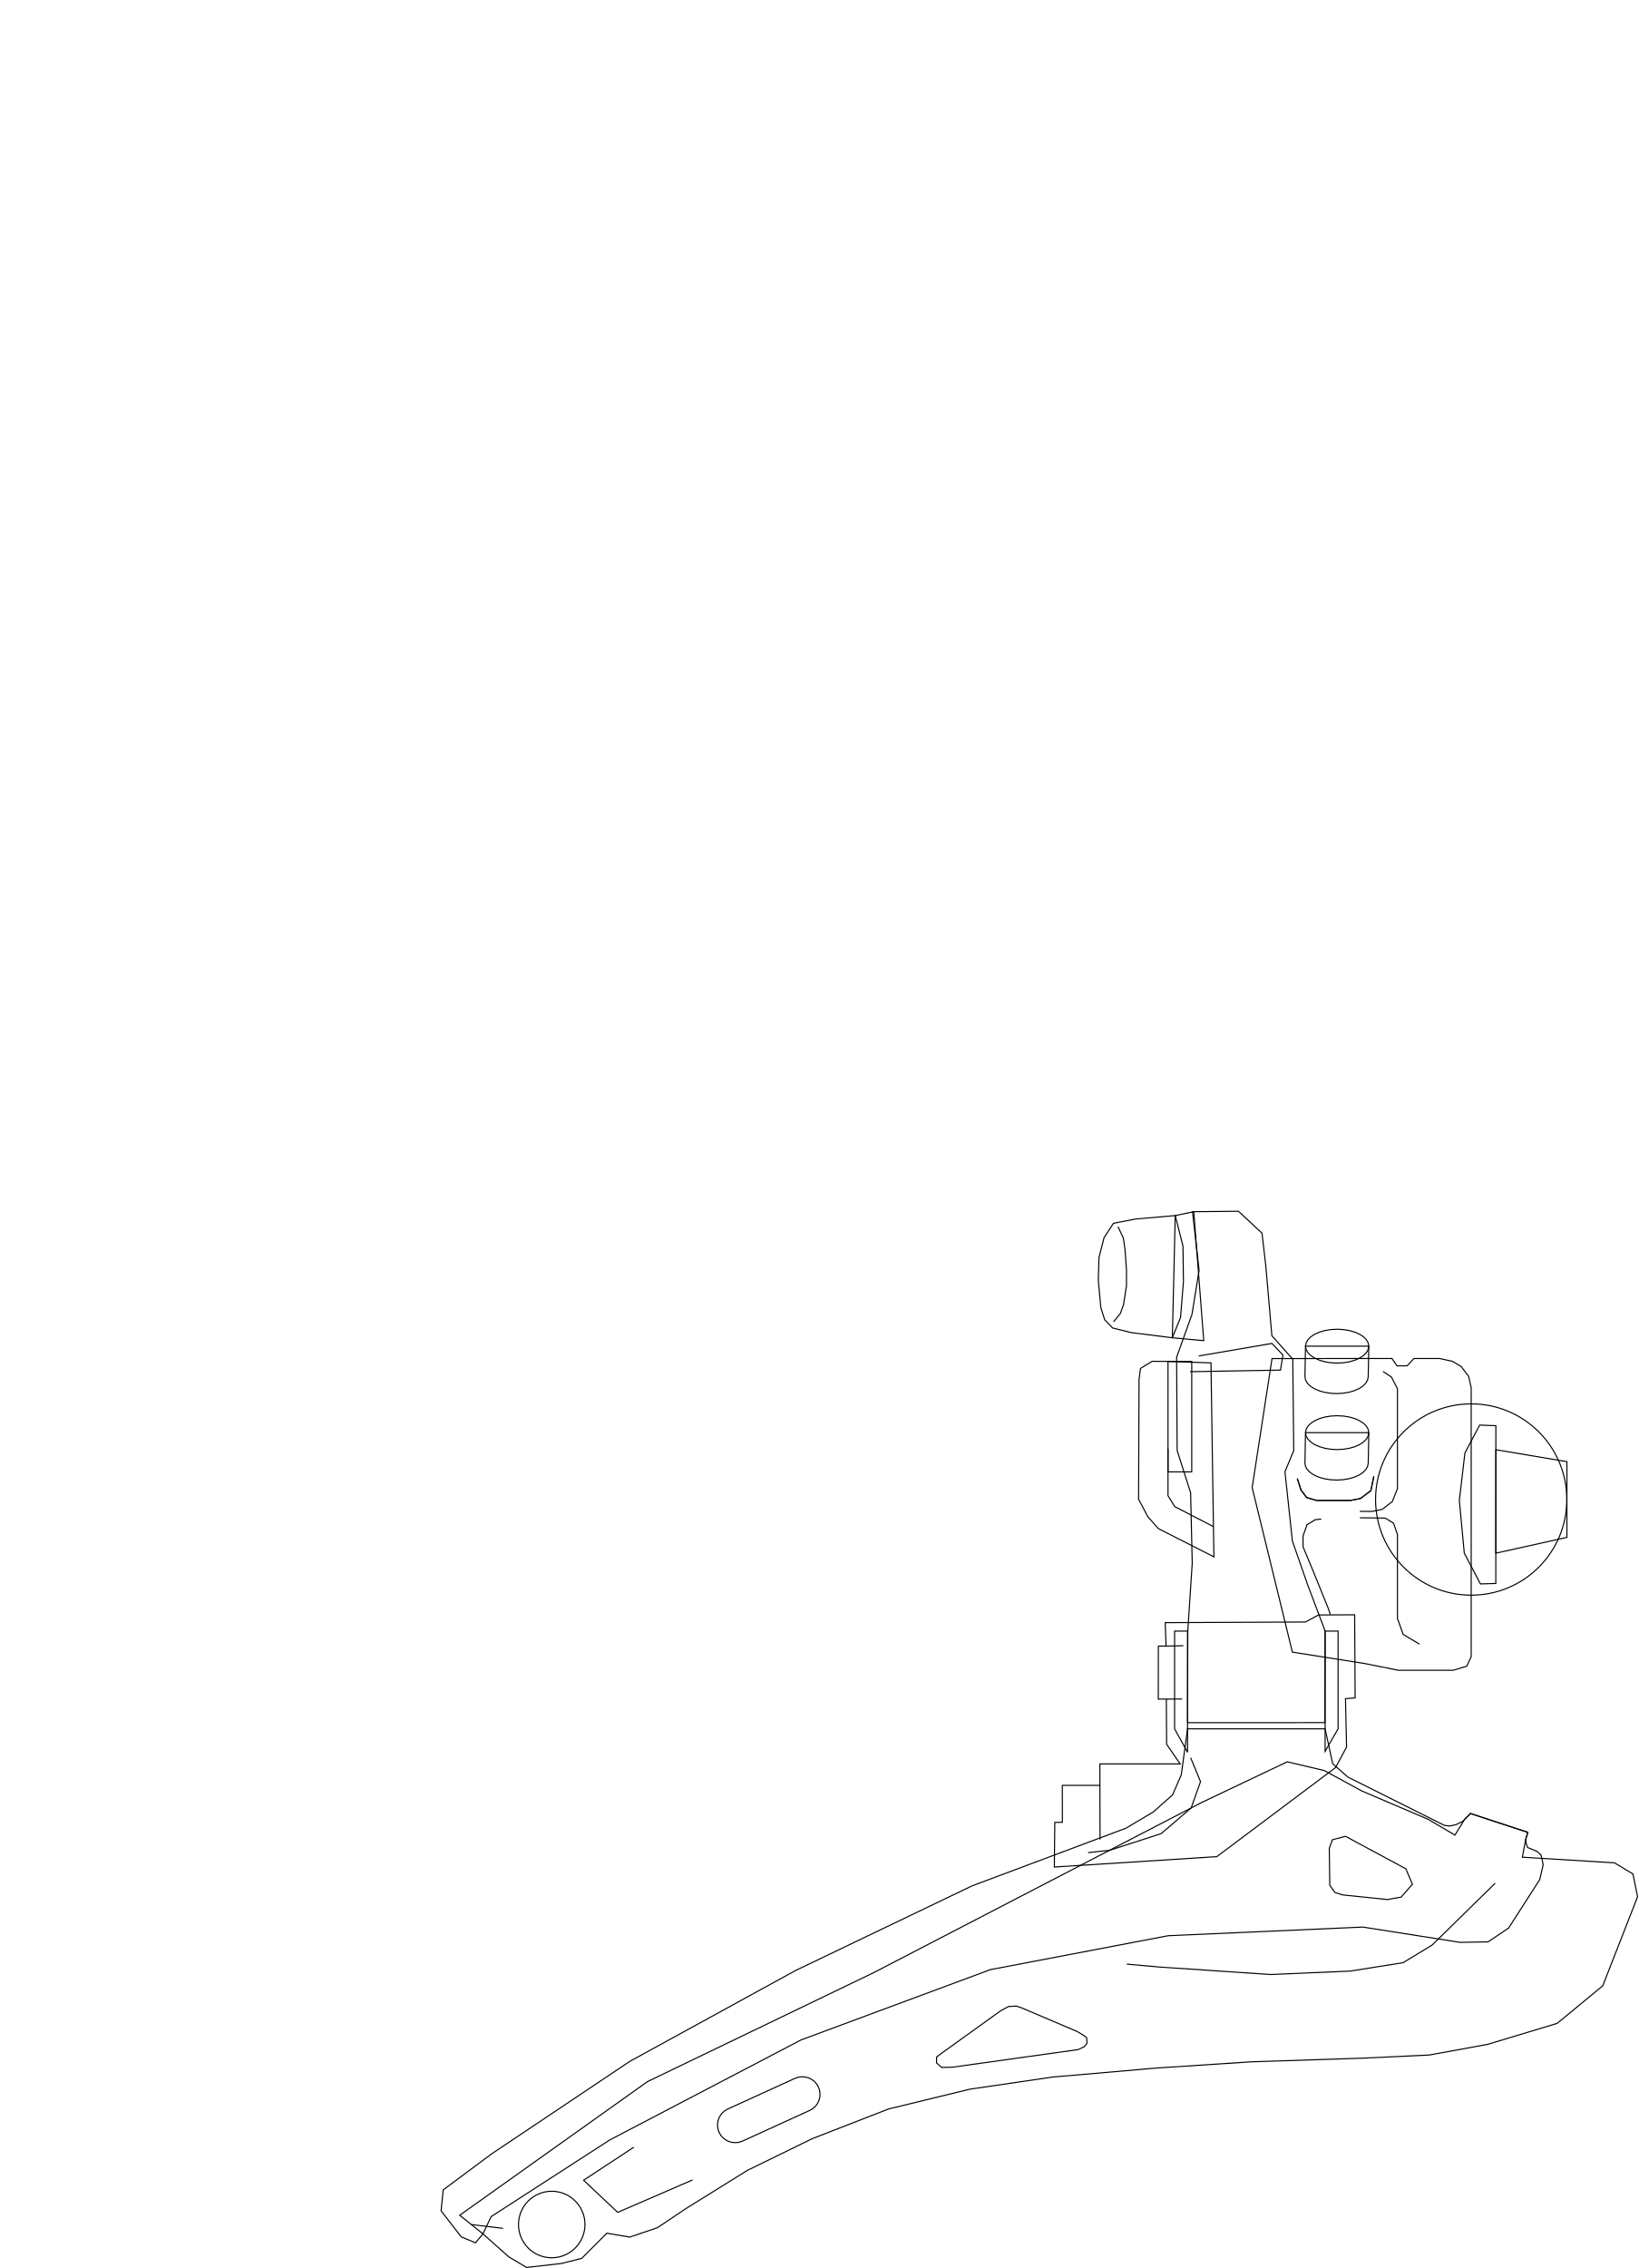
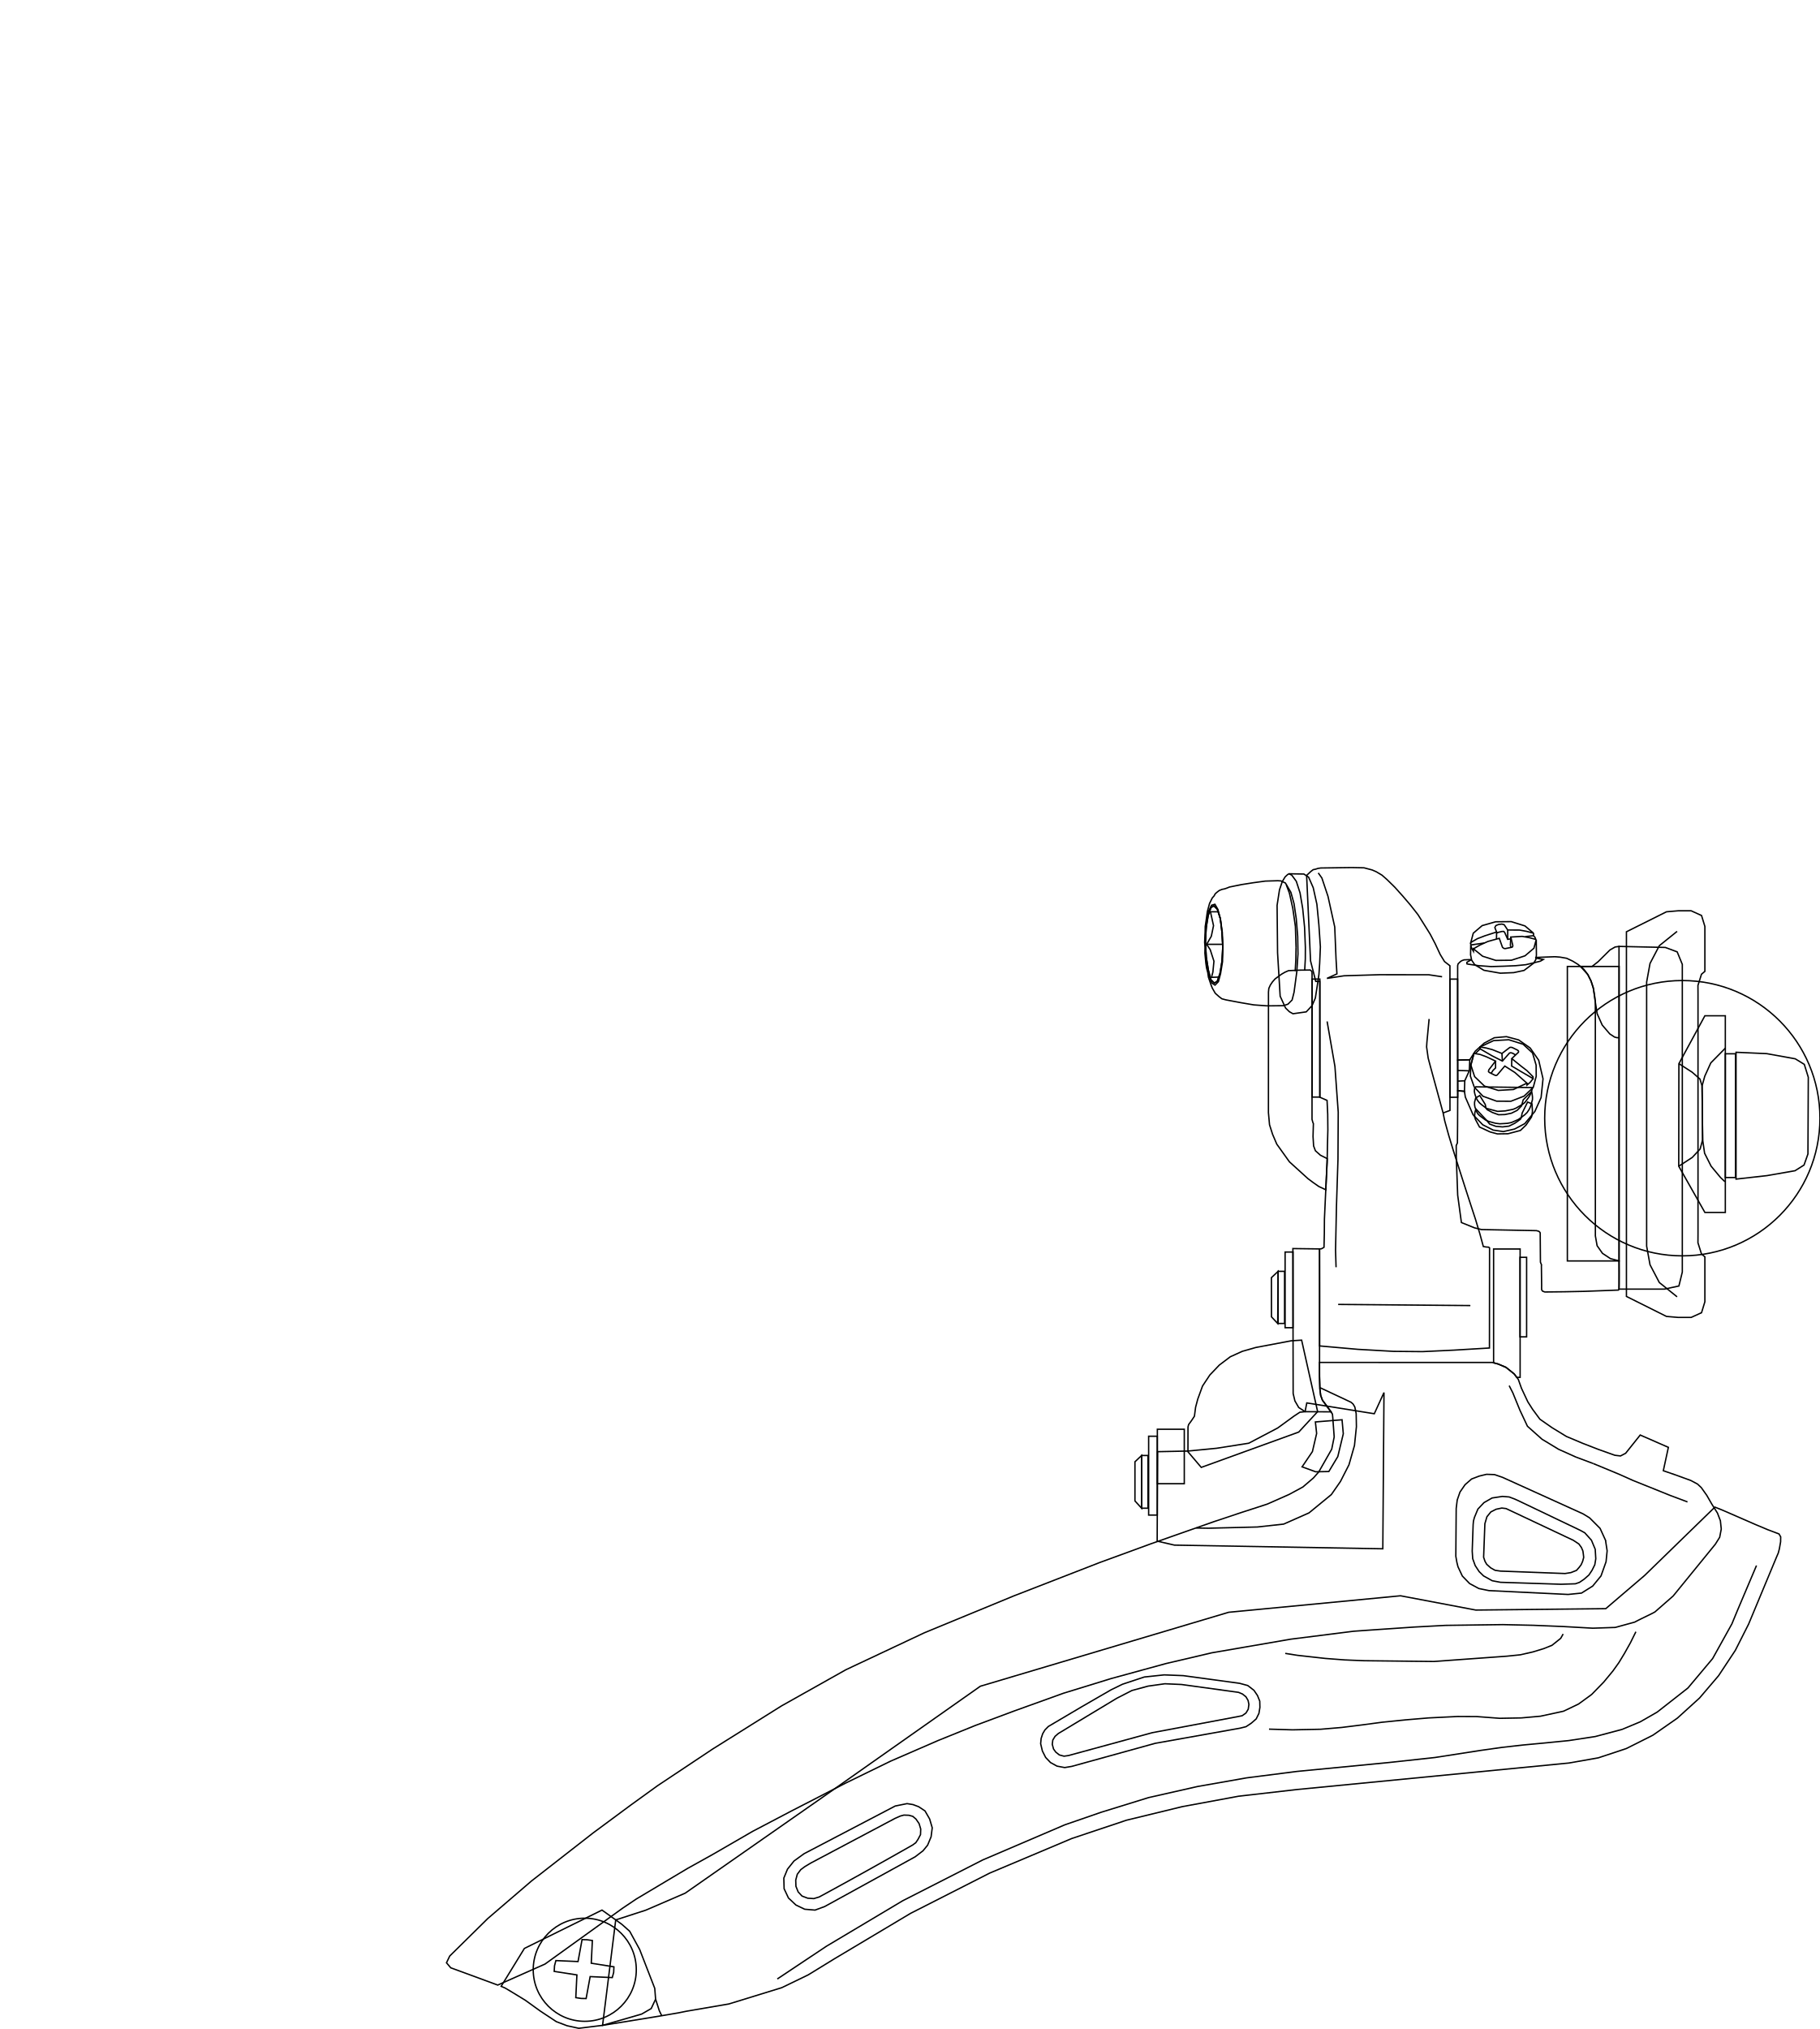
<svg xmlns="http://www.w3.org/2000/svg" version="1.0">
-   <polygon points="120.491,124.221 126.331,124.221 126.28,127.035 126.219,127.349 126.05,127.642 125.781,127.908 125.425,128.139 124.991,128.33 124.496,128.475 123.947,128.565 123.36,128.597 123.36,128.597 122.771,128.565 122.222,128.475 121.727,128.33 121.295,128.139 120.938,127.908 120.668,127.642 120.499,127.349 120.44,127.035" fill="none" stroke="black" stroke-width="0.1" />
-   <polygon points="123.412,122.659 124,122.691 124.549,122.781 125.044,122.926 125.476,123.117 125.834,123.348 126.103,123.612 126.272,123.907 126.333,124.221 126.333,124.221 126.272,124.535 126.103,124.828 125.834,125.094 125.476,125.325 125.044,125.516 124.549,125.661 124,125.751 123.412,125.783 123.412,125.783 122.823,125.751 122.275,125.661 121.78,125.516 121.348,125.325 120.991,125.094 120.722,124.828 120.552,124.535 120.493,124.221 120.493,124.221 120.552,123.907 120.722,123.612 120.991,123.348 121.348,123.117 121.78,122.926 122.275,122.781 122.823,122.691" fill="none" stroke="black" stroke-width="0.1" />
-   <polygon points="101.514,164.751 101.529,169.746 101.514,164.751 98.047,164.751 98.053,168.157 97.352,168.165 97.312,172.284 112.307,171.325 123.265,163.106 124.281,161.216 124.181,156.749 125.073,156.677 125.027,149.009 121.695,149.024 120.481,149.675 107.544,149.733 107.612,151.588 107.614,151.9 109.221,151.861 107.614,151.9 106.911,151.894 106.905,156.789 107.647,156.787 109.102,156.78 107.647,156.787 107.673,160.956 108.92,162.766 101.514,162.767" fill="none" stroke="black" stroke-width="0.1" />
-   <polygon points="122.227,163.384 118.805,162.576 110.91,166.328 80.649,182.024 59.758,192.086 42.428,204.42 44.573,206.136 46.957,208.255 48.597,209.234 51.792,208.871 53.693,208.397 56.01,206.074 58.122,206.433 60.678,205.566 63.292,203.812 68.977,200.278 74.96,197.353 82.008,194.612 89.516,192.784 97.167,191.664 106.759,190.831 115.476,190.26 125.737,189.923 131.916,189.631 137.308,188.645 143.721,186.71 147.927,183.243 151.14,175.027 150.711,172.923 149.006,171.897 140.507,171.378 140.808,169.752 141.012,169.082 135.712,167.346 135.172,167.893 134.284,169.337 131.819,167.885 125.703,165.273" fill="none" stroke="black" stroke-width="0.1" />
-   <polygon points="67.165,194.618 73.371,191.787 73.683,191.681 74.001,191.639 74.315,191.66 74.617,191.738 74.899,191.873 75.152,192.059 75.366,192.296 75.534,192.578 75.534,192.578 75.643,192.889 75.685,193.207 75.664,193.522 75.585,193.825 75.451,194.107 75.263,194.361 75.026,194.575 74.742,194.741 68.537,197.572 68.226,197.678 67.909,197.719 67.594,197.699 67.291,197.62 67.01,197.486 66.756,197.299 66.541,197.063 66.374,196.781 66.374,196.781 66.267,196.47 66.224,196.152 66.244,195.837 66.322,195.533 66.458,195.25 66.646,194.998 66.883,194.784" fill="none" stroke="black" stroke-width="0.1" />
-   <polygon points="117.402,125.363 128.473,125.36 128.932,126.034 129.882,126.031 130.496,125.358 132.867,125.358 134.051,125.62 134.864,126.099 135.554,127.022 135.784,128.067 135.784,152.866 135.378,153.749 134.112,154.131 129.068,154.131 125.987,153.511 119.28,152.455 116.21,139.898 115.568,137.275" fill="none" stroke="black" stroke-width="0.1" />
-   <polyline points="103.997,181.245 107.094,181.52 117.288,182.204 124.615,181.887 129.492,181.114 132.175,179.488 137.998,173.778" fill="none" stroke="black" stroke-width="0.1" />
-   <polygon points="103.997,181.245" fill="none" stroke="black" stroke-width="0.1" />
-   <polyline points="58.498,198.139 53.862,201.187 57.011,204.151 63.916,201.16" fill="none" stroke="black" stroke-width="0.1" />
-   <polygon points="58.498,198.139" fill="none" stroke="black" stroke-width="0.1" />
-   <polygon points="107.801,125.629 106.346,125.617 105.26,126.275 105.127,127.313 105.086,138.342 105.932,139.946 106.913,141.059 112.038,143.66 111.994,140.872 108.428,139.029 107.801,138.018 107.801,133.677 107.801,138.018 108.428,139.029 111.994,140.872 111.766,125.762" fill="none" stroke="black" stroke-width="0.1" />
-   <polygon points="110.179,111.812 108.469,112.171 108.201,123.446 111.099,123.712" fill="none" stroke="black" stroke-width="0.1" />
-   <polygon points="138.057,143.323 144.618,141.864 144.618,134.878 138.06,133.777" fill="none" stroke="black" stroke-width="0.1" />
-   <polygon points="138.06,131.559 138.056,146.118 136.636,146.159 135.147,143.322 134.69,138.471 135.204,134.079 136.566,131.502" fill="none" stroke="black" stroke-width="0.1" />
-   <line x1="46.433" y1="205.628" x2="43.501" y2="205.276" fill="none" stroke="black" stroke-width="0.1" />
-   <polygon points="108.201,123.446 104.414,122.969 102.695,122.547 101.957,121.784 101.6,120.658 101.37,118.149 101.428,116.049 101.899,114.209 102.765,112.884 104.789,112.49 108.469,112.171 109.182,114.979 109.225,118.277 108.958,121.574" fill="none" stroke="black" stroke-width="0.1" />
-   <polyline points="103.185,113.197 103.685,114.259 103.835,115.336 103.969,117.208 103.969,118.634 103.702,120.371 103.406,121.2 102.779,121.969" fill="none" stroke="black" stroke-width="0.1" />
-   <polygon points="103.185,113.197" fill="none" stroke="black" stroke-width="0.1" />
-   <circle cx="50.922" cy="205.272" r="3.068" fill="none" stroke="black" stroke-width="0.1" />
-   <polygon points="120.491,132.201 126.331,132.201 126.28,135.014 126.219,135.33 126.05,135.623 125.781,135.888 125.425,136.12 124.991,136.31 124.496,136.453 123.947,136.544 123.36,136.576 123.36,136.576 122.771,136.544 122.222,136.453 121.727,136.31 121.295,136.12 120.938,135.888 120.668,135.623 120.499,135.33 120.44,135.014" fill="none" stroke="black" stroke-width="0.1" />
-   <polygon points="123.412,130.639 124,130.671 124.549,130.762 125.044,130.905 125.476,131.097 125.834,131.328 126.103,131.592 126.272,131.886 126.333,132.201 126.333,132.201 126.272,132.515 126.103,132.808 125.834,133.074 125.476,133.305 125.044,133.496 124.549,133.639 124,133.731 123.412,133.763 123.412,133.763 122.823,133.731 122.275,133.639 121.78,133.496 121.348,133.305 120.991,133.074 120.722,132.808 120.552,132.515 120.493,132.201 120.493,132.201 120.552,131.886 120.722,131.592 120.991,131.328 121.348,131.097 121.78,130.905 122.275,130.762 122.823,130.671" fill="none" stroke="black" stroke-width="0.1" />
-   <polyline points="131.005,151.713 129.505,150.819 128.976,149.337 128.976,141.592 128.611,140.55 127.845,140.085 125.513,140.056" fill="none" stroke="black" stroke-width="0.1" />
-   <polygon points="131.005,151.713" fill="none" stroke="black" stroke-width="0.1" />
-   <polyline points="125.509,139.467 126.648,139.467 127.554,139.286 128.504,138.561 128.976,137.37 128.976,128.145 128.43,127.08 127.642,126.552" fill="none" stroke="black" stroke-width="0.1" />
-   <polygon points="125.509,139.467" fill="none" stroke="black" stroke-width="0.1" />
-   <polyline points="119.733,136.437 120.077,137.497 120.599,138.189 121.512,138.455 124.668,138.455 125.573,138.274 126.524,137.55 126.796,136.238" fill="none" stroke="black" stroke-width="0.1" />
-   <polygon points="119.733,136.437" fill="none" stroke="black" stroke-width="0.1" />
-   <rect x="107.801" y="125.629" width="2.19" height="10.193" fill="none" stroke="black" stroke-width="0.1" />
-   <polygon points="108.645,133.845 108.596,125.244 110.014,121.287 110.671,117.23 110.062,111.813 114.311,111.774 116.478,113.798 116.827,116.825 117.387,123.254 119.317,125.426 119.405,133.858 118.595,135.811 119.28,142.194 120.682,146.221 122.302,150.509 122.28,158.958 109.605,158.964 109.627,150.511 110.037,144.24 109.888,137.75" fill="none" stroke="black" stroke-width="0.1" />
-   <polyline points="109.845,126.577 118.185,126.429 118.407,125.035 117.387,123.968 110.639,125.124" fill="none" stroke="black" stroke-width="0.1" />
-   <polygon points="109.845,126.577" fill="none" stroke="black" stroke-width="0.1" />
-   <polygon points="108.408,150.511 109.605,150.511 109.605,161.698 108.408,159.53" fill="none" stroke="black" stroke-width="0.1" />
-   <polygon points="122.302,150.511 123.499,150.511 123.499,159.53 122.302,161.604" fill="none" stroke="black" stroke-width="0.1" />
-   <polygon points="109.605,159.53 122.301,159.53 123.002,162.755 124.406,163.988 133.311,168.44 133.814,168.5 134.387,168.372 134.991,168.077 135.712,167.347 141.012,169.082 140.808,169.754 140.876,170.172 140.995,170.485 141.832,170.826 142.239,171.186 142.428,172.074 142.11,173.444 139.236,177.917 137.343,179.19 134.764,179.236 125.789,177.825 107.809,178.624 91.41,181.752 73.934,188.238 56.276,197.47 45.332,204.542 44.572,206.136 43.883,206.962 42.57,206.409 40.709,204.006 40.906,202.077 45.348,198.772 58.119,190.223 73.402,181.846 89.715,174.023 103.913,168.704 106.441,167.204 108.224,165.624 109.025,163.776" fill="none" stroke="black" stroke-width="0.1" />
-   <polyline points="109.893,162.201 110.801,164.405 109.94,166.831 107.169,169.202 102.393,170.745 100.428,170.953" fill="none" stroke="black" stroke-width="0.1" />
-   <polygon points="109.893,162.201" fill="none" stroke="black" stroke-width="0.1" />
-   <circle id="center_00" cx="135.784" cy="138.372" r="8.826" fill="none" stroke="black" stroke-width="0.1" />
-   <polygon points="92.362,185.547 93.07,185.16 93.775,185.116 94.239,185.258 99.426,187.467 100.074,187.856 100.292,188.035 100.325,188.547 100.056,188.873 99.509,189.13 87.933,190.752 86.91,190.778 86.44,190.364 86.442,189.815 86.993,189.403" fill="none" stroke="black" stroke-width="0.1" />
-   <polygon points="124.189,169.452 125.307,170.056 129.752,172.447 130.358,173.873 129.317,175.06 128.052,175.284 123.914,174.856 123.213,174.636 122.731,173.971 122.686,170.545 122.976,169.767" fill="none" stroke="black" stroke-width="0.1" />
-   <polyline points="122.786,148.993 122.603,148.442 121.168,144.902 120.263,142.733 120.263,141.739 120.63,140.699 121.396,140.232 121.949,140.176" fill="none" stroke="black" stroke-width="0.1" />
-   <polygon points="122.786,148.993" fill="none" stroke="black" stroke-width="0.1" />
-   <polyline points="119.733,136.437 120.077,137.497 120.599,138.189 121.512,138.455 124.668,138.455 125.573,138.274 126.524,137.55 126.796,136.238" fill="none" stroke="black" stroke-width="0.1" />
-   <polygon points="119.733,136.437" fill="none" stroke="black" stroke-width="0.1" />
+   <rect x="113.885" y="70.208" width="3.762" height="21.392" fill="none" stroke="black" stroke-width="0.1" />
+   <polygon points="106.865,68.645 106.865,68.646 106.935,68.89 107.059,69.104 107.062,68.924 107.73,69.465 108.688,69.767 109.821,69.755 110.811,69.433 111.455,68.883 111.625,68.251 111.637,69.384 111.6,69.691 111.452,69.957 110.738,70.496 109.984,70.656 109.017,70.696 107.823,70.485 107.15,70.075 106.931,69.748 106.853,69.365" fill="none" stroke="black" stroke-width="0.1" />
+   <polygon points="109.293,67.173 109.272,67.168 109.251,67.162 109.23,67.157 109.209,67.151 109.188,67.145 109.167,67.14 109.146,67.134 109.125,67.128 108.891,67.156 108.689,67.238 108.616,67.384 108.745,67.704 107.903,67.976 107.35,68.188 106.869,68.466 107.049,67.791 107.694,67.241 108.672,66.962 109.805,66.95 110.805,67.263 111.432,67.793 110.926,67.657 110.409,67.563 109.551,67.559 109.519,67.511 109.487,67.463 109.454,67.414 109.422,67.366 109.39,67.318 109.358,67.27 109.326,67.222" fill="none" stroke="black" stroke-width="0.1" />
+   <polyline points="107.062,68.924 107.543,68.646 107.614,68.615 107.685,68.583 107.755,68.551 107.826,68.519 107.897,68.487 107.967,68.456 108.038,68.424 108.108,68.392 108.938,68.163 109.17,68.812 109.243,68.877 109.298,68.901 109.369,68.911 109.608,68.862 109.847,68.814 109.901,68.783 109.912,68.74 109.924,68.698 109.776,68.071 110.602,68.022 111.119,68.115 111.625,68.251" fill="none" stroke="black" stroke-width="0.1" />
+   <polygon points="107.062,68.924" fill="none" stroke="black" stroke-width="0.1" />
+   <line x1="111.429" y1="67.973" x2="110.824" y2="68.037" fill="none" stroke="black" stroke-width="0.1" />
+   <line x1="107.852" y1="68.504" x2="106.865" y2="68.646" fill="none" stroke="black" stroke-width="0.1" />
+   <polyline points="109.792,68.825 109.744,68.695" fill="none" stroke="black" stroke-width="0.1" />
+   <polyline points="109.763,68.204 109.551,68.237 109.326,67.725 109.253,67.66 109.116,67.668 108.854,67.734 108.744,67.784" fill="none" stroke="black" stroke-width="0.1" />
+   <line x1="108.736" y1="68.218" x2="108.745" y2="67.704" fill="none" stroke="black" stroke-width="0.1" />
+   <line x1="109.552" y1="67.559" x2="109.551" y2="68.237" fill="none" stroke="black" stroke-width="0.1" />
+   <line x1="109.775" y1="68.071" x2="109.744" y2="68.695" fill="none" stroke="black" stroke-width="0.1" />
+   <line x1="106.865" y1="68.646" x2="106.868" y2="68.466" fill="none" stroke="black" stroke-width="0.1" />
+   <polyline points="111.429,67.973 111.533,68.091 111.583,68.24" fill="none" stroke="black" stroke-width="0.1" />
+   <polygon points="111.429,67.973" fill="none" stroke="black" stroke-width="0.1" />
+   <line x1="111.432" y1="67.793" x2="111.429" y2="67.973" fill="none" stroke="black" stroke-width="0.1" />
+   <polygon points="107.137,81.097 107.148,81.055 107.163,80.833 107.22,80.623 107.257,80.576 108.011,81.377 108.238,81.655 108.691,81.821 109.177,81.862 109.644,81.806 110.06,81.601 110.468,81.313 110.535,81.192 110.601,80.86 110.995,80.058 111.313,80.185 111.35,80.718 111.309,81.042 111.275,81.152 110.884,81.727 110.473,82.122 109.572,82.359 108.805,82.371 108.268,82.227 107.503,81.872 107.207,81.32" fill="none" stroke="black" stroke-width="0.1" />
+   <polygon points="110.677,79.896 110.564,80.301 110.557,80.336 110.235,80.664 109.819,80.868 109.341,80.966 108.886,80.979 108.434,80.813 108.066,80.616 107.967,80.483 107.921,80.236 107.519,79.583 107.224,79.765 107.21,79.819 107.19,79.892 107.144,80.061 107.141,80.24 107.17,80.429 107.231,80.58 107.309,80.788 107.405,80.943 107.55,81.073 107.739,81.214 107.927,81.354 108.168,81.464 108.421,81.532 108.674,81.6 108.98,81.637 109.256,81.621 109.531,81.604 109.818,81.545 110.074,81.434 110.33,81.322 110.555,81.156 110.78,80.991 110.963,80.814 111.116,80.584 111.225,80.342 111.282,80.132 111.35,79.879 111.353,79.699 111.325,79.465 111.299,79.341 111.279,79.301" fill="none" stroke="black" stroke-width="0.1" />
+   <polygon points="107.232,78.952 107.138,79.101 107.135,79.159 107.126,79.287 107.165,79.478 107.216,79.628 107.266,79.776 107.358,79.937 107.493,80.109 107.639,80.238 107.827,80.379 108.015,80.52 108.31,80.599 108.563,80.667 108.816,80.735 109.091,80.718 109.367,80.702 109.653,80.643 109.941,80.585 110.143,80.504 110.41,80.349 110.624,80.226 110.796,80.091 110.937,79.903 111.077,79.715 111.165,79.558 111.263,79.359 111.309,79.19 111.34,79.073 111.345,79.005" fill="none" stroke="black" stroke-width="0.1" />
+   <polygon points="105.917,77.01 106.796,76.985 107.187,76.367 107.843,75.775 108.58,75.385 109.46,75.306 110.345,75.543 111.182,76.129 111.802,77.018 112.117,78.368 111.977,79.731 111.525,80.74 110.79,81.626 110.053,82.016 109.235,82.203 108.496,82.094 107.741,81.711 107.033,80.979 106.473,79.699 106.407,79.275 105.92,79.235 105.908,81.806 105.897,83.023 105.81,83.216 105.814,84.036 105.917,86.828 106.187,88.811 107.146,89.198 107.467,89.273 107.641,89.32 111.64,89.399 111.725,89.422 111.809,89.444 111.882,89.509 111.912,89.563 111.929,91.69 112.01,91.892 111.999,91.935 112.016,93.385 112.013,93.565 112.021,93.703 112.09,93.797 112.252,93.855 113.702,93.838 115.11,93.809 117.591,93.716 117.631,93.673 117.638,93.647 117.649,93.271 117.653,92.414 117.646,91.599 117.351,91.519 117.014,91.429 116.438,91.049 116.046,90.491 115.921,89.78 115.918,72.792 115.873,72.392 115.795,71.901 115.756,71.71 115.605,71.263 115.37,70.793 115.07,70.396 114.662,70.061 114.275,69.821 113.834,69.613 113.359,69.53 113.033,69.503 112.915,69.502 111.608,69.552 111.592,69.553 111.591,69.597 112.139,69.7 111.926,69.823 111.489,69.932 110.863,70.08 110.12,70.152 109.252,70.19 108.341,70.216 107.411,70.147 106.672,70.039 106.588,70.017 106.585,69.906 106.923,69.706 106.385,69.726 106.238,69.777 106.13,69.839 105.948,70.016 105.914,70.143 105.913,73.54" fill="none" stroke="black" stroke-width="0.1" />
+   <polyline points="117.68,68.747 117.352,68.794 116.979,69.01 116.115,69.865 115.677,70.207 114.84,70.207 115.37,70.793 115.605,71.263 115.776,71.805 115.917,72.792 116.051,73.641 116.418,74.463 116.967,75.107 117.313,75.335 117.482,75.38 117.662,75.383" fill="none" stroke="black" stroke-width="0.1" />
+   <polygon points="117.68,68.747" fill="none" stroke="black" stroke-width="0.1" />
+   <rect x="84.094" y="103.826" width="1.957" height="3.956" fill="none" stroke="black" stroke-width="0.1" />
+   <rect x="83.461" y="104.334" width="0.628" height="5.727" fill="none" stroke="black" stroke-width="0.1" />
+   <rect x="82.95" y="105.733" width="0.463" height="3.829" fill="none" stroke="black" stroke-width="0.1" />
+   <polygon points="82.466,106.19 82.95,105.733 82.95,109.562 82.466,109.034" fill="none" stroke="black" stroke-width="0.1" />
+   <polygon points="86.318,105.463 87.284,106.597 94.367,104.031 95.74,102.548 94.577,97.354 93.817,97.401 91.246,97.887 90.267,98.165 89.394,98.561 88.599,99.161 87.91,99.882 87.377,100.685 87.031,101.634 86.874,102.224 86.788,102.878 86.638,103.107 86.559,103.222 86.368,103.483 86.324,103.644 86.32,103.764" fill="none" stroke="black" stroke-width="0.1" />
+   <polygon points="84.081,111.955 84.108,105.456 86.319,105.41 88.399,105.208 90.734,104.841 92.838,103.735 94.018,102.875 94.451,102.589 94.828,102.55 94.952,101.914 99.857,102.699 100.561,101.16 100.476,112.51 85.334,112.243" fill="none" stroke="black" stroke-width="0.1" />
+   <polygon points="128.444,111.122 127.55,110.746 125.121,109.688 124.604,109.483 119.506,114.441 116.675,116.86 107.233,116.961 101.763,115.924 89.277,117.122 71.233,122.494 60.031,130.377 49.788,137.526 46.922,138.763 44.739,139.47 43.783,147.13 48.08,146.43 49.313,146.218 49.886,146.102 52.965,145.574 56.806,144.391 58.729,143.46 60.624,142.297 66.162,138.994 71.914,136.068 77.875,133.557 81.847,132.228 85.908,131.24 89.995,130.485 94.237,129.998 113.998,128.073 116.134,127.696 118.168,127.022 120.1,126.051 121.877,124.813 123.492,123.348 124.872,121.73 126.091,119.887 127.056,117.979 129.087,113.104 129.21,112.82 129.288,112.524 129.38,112.005 129.386,111.646 129.264,111.432" fill="none" stroke="black" stroke-width="0.1" />
+   <polyline points="56.478,143.761 60.054,141.379 65.593,138.077 71.404,135.115 77.373,132.561 80.016,131.648 83.463,130.582 87.02,129.778 90.579,129.151 94.23,128.684 100.908,128.037 104.258,127.673 107.561,127.16 109.109,126.941 110.646,126.766 112.267,126.614 113.985,126.443 115.916,126.148 117.862,125.63 119.181,125.08 120.413,124.373 122.646,122.623 124.441,120.485 125.839,117.968 126.225,117.034 127.628,113.726" fill="none" stroke="black" stroke-width="0.1" />
+   <polygon points="56.478,143.761" fill="none" stroke="black" stroke-width="0.1" />
+   <polyline points="118.865,118.537 118.667,118.933 118.47,119.334 118.03,120.118 117.629,120.779 117.195,121.386 116.524,122.198 115.652,123.092 114.7,123.786 113.609,124.308 111.931,124.672 110.542,124.796 108.976,124.825 107.307,124.699 105.917,124.692 103.811,124.796 102.146,124.936 100.43,125.109 98.975,125.304 97.48,125.49 95.955,125.62 93.909,125.662 92.207,125.611" fill="none" stroke="black" stroke-width="0.1" />
+   <polyline points="93.386,120.109 94.278,120.25 96.297,120.475 97.711,120.583 97.885,120.59 98.058,120.598 98.232,120.605 98.405,120.612 98.579,120.619 98.752,120.626 98.925,120.633 99.099,120.64 104.188,120.697 109.488,120.312 110.463,120.212 111.377,120.004 112.164,119.764 112.771,119.52 113.403,119.013 113.58,118.699" fill="none" stroke="black" stroke-width="0.1" />
+   <polygon points="79.767,123.311 78.591,123.99 76.174,125.417 75.926,125.668 75.764,125.941 75.65,126.289 75.614,126.669 75.741,127.201 75.978,127.669 76.33,128.038 76.802,128.298 77.362,128.403 77.88,128.316 83.934,126.642 90.102,125.542 90.537,125.433 90.923,125.176 91.277,124.866 91.474,124.467 91.546,124.033 91.535,123.579 91.372,123.174 91.112,122.79 90.662,122.443 90.072,122.283 88.023,122.003 85.977,121.725 84.592,121.67 83.149,121.824 81.564,122.348 80.729,122.756" fill="none" stroke="black" stroke-width="0.1" />
+   <polygon points="59.925,138.497 59.221,138.757 58.471,138.694 57.831,138.387 57.29,137.878 56.974,137.206 56.953,136.433 57.219,135.783 57.694,135.189 58.423,134.661 65.047,131.196 65.908,131.022 66.339,131.092 66.75,131.246 67.21,131.551 67.549,132.14 67.737,132.779 67.654,133.431 67.4,134.042 67.067,134.448 66.495,134.886" fill="none" stroke="black" stroke-width="0.1" />
+   <polygon points="46.479,141.62 47.575,144.443 47.636,145.229 47.596,145.314 47.556,145.399 47.516,145.484 47.476,145.569 47.436,145.654 47.396,145.74 47.356,145.825 47.316,145.91 46.623,146.31 43.783,147.13 42.054,147.343 41.947,147.32 41.84,147.296 41.733,147.273 41.626,147.249 41.519,147.226 41.413,147.203 41.306,147.18 41.199,147.156 40.421,146.86 39.27,146.099 39.133,146 38.995,145.901 38.858,145.802 38.721,145.702 38.584,145.604 38.446,145.505 38.309,145.406 38.172,145.307 37.126,144.67 36.696,144.415 36.413,144.294 38.103,141.541 43.742,138.756 45.175,139.783 45.754,140.295" fill="none" stroke="black" stroke-width="0.1" />
+   <circle cx="42.489" cy="143.091" r="3.745" fill="none" stroke="black" stroke-width="0.1" />
+   <polygon points="41.918,143.466 40.269,143.209 40.291,142.805 40.391,142.424 42,142.495 42.293,140.901 42.651,140.91 43.042,140.967 42.961,142.616 44.607,142.878 44.59,143.28 44.488,143.659 42.88,143.589 42.588,145.182 42.228,145.175 41.838,145.116" fill="none" stroke="black" stroke-width="0.1" />
+   <polyline points="47.636,145.228 47.907,146.068 48.081,146.431" fill="none" stroke="black" stroke-width="0.1" />
+   <polygon points="47.636,145.228" fill="none" stroke="black" stroke-width="0.1" />
+   <polygon points="120.858,106.838 121.225,105.141 119.179,104.246 118.12,105.571 117.747,105.766 117.338,105.717 116.139,105.29 114.995,104.846 113.817,104.35 112.768,103.709 111.89,103.096 111.362,102.382 111.014,101.836 110.552,100.853 110.321,100.204 110.02,99.806 109.427,99.331 108.858,99.088 108.438,98.975 95.875,98.973 95.878,99.986 95.904,100.897 95.96,101.363 96.089,101.716 96.815,102.721 96.839,102.964 96.943,104.384 96.763,105.275 95.821,106.928 95.433,107.367 94.668,108.021 93.665,108.563 92.076,109.265 90.245,109.859 88.212,110.536 83.624,112.148 79.918,113.503 73.66,115.934 67.158,118.615 61.471,121.292 56.789,123.921 51.791,127.051 47.778,129.721 45.816,131.139 43.091,133.156 38.624,136.638 35.439,139.372 32.678,142.093 32.442,142.584 32.751,142.948 36.165,144.203 39.601,142.677 45.242,138.617 46.248,137.942 47.918,136.947 49.959,135.73 51.766,134.725 54.703,133.028 57.492,131.564 61.476,129.515 64.711,127.937 68.166,126.437 70.861,125.347 73.677,124.297 77.276,123.002 80.723,121.941 84.721,120.847 88.047,120.067 90.365,119.667 93.78,119.077 98.362,118.499 98.362,118.499 99.698,118.405 102.781,118.194 105.028,118.074 109.198,118.018 111.401,118.068 113.589,118.158 115.725,118.278 115.93,118.272 116.136,118.264 116.341,118.258 116.545,118.251 116.751,118.244 116.956,118.237 117.161,118.23 117.366,118.224 118.781,117.836 118.91,117.767 119.085,117.678 119.291,117.576 119.513,117.468 119.735,117.36 119.941,117.259 120.117,117.17 120.245,117.1 121.571,115.941 124.637,112.178 124.952,111.676 124.967,111.601 124.981,111.527 124.996,111.451 125.01,111.376 125.025,111.301 125.039,111.226 125.054,111.151 125.068,111.076 125.004,110.47 124.792,109.916 124.382,109.264 124.01,108.62 123.617,108.065 123.344,107.808 122.849,107.545 121.724,107.137" fill="none" stroke="black" stroke-width="0.1" />
+   <polygon points="116.689,111.959 116.66,111.905 116.776,112.658 116.697,113.45 116.331,114.48 115.726,115.219 114.913,115.728 113.938,115.827 108.184,115.547 107.455,115.397 106.785,115.037 106.254,114.488 105.937,113.814 105.857,113.49 105.781,113.051 105.808,109.581 105.883,108.967 106.084,108.388 106.452,107.854 106.926,107.44 107.48,107.229 108.013,107.1 108.591,107.12 109.172,107.319 115.033,109.976 115.497,110.26 116.264,111.029" fill="none" stroke="black" stroke-width="0.1" />
+   <polygon points="110.308,109.009 110.068,108.9 109.658,108.745 109.17,108.705 108.417,108.819 107.827,109.157 107.386,109.624 107.131,110.237 107.123,110.268 107.115,110.3 107.106,110.331 107.098,110.363 107.089,110.394 107.081,110.426 107.073,110.457 107.064,110.489 107.039,110.753 106.972,112.678 107.008,113.228 107.188,113.729 107.477,114.169 107.798,114.481 108.428,114.831 109.03,114.945 113.42,115.086 114.468,115.053 114.765,114.95 115.098,114.723 115.453,114.413 115.683,114.065 115.879,113.669 115.951,113.236 115.91,112.547 115.635,111.886 115.148,111.347 114.832,111.173 110.308,109.009" fill="none" stroke="black" stroke-width="0.1" />
+   <polyline points="109.657,100.658 109.923,101.181 110.441,102.45 110.986,103.609 112.045,104.552 113.25,105.282 114.5,105.844 115.772,106.32" fill="none" stroke="black" stroke-width="0.1" />
+   <polyline points="115.772,106.32 117.643,107.094 118.651,107.545 119.671,107.954 121.342,108.628 122.615,109.106" fill="none" stroke="black" stroke-width="0.1" />
+   <polygon points="95.598,106.916 96.553,106.898 97.206,105.81 97.605,104.154 97.514,103.138 95.577,103.296 95.668,104.132 95.361,105.45 94.611,106.558" fill="none" stroke="black" stroke-width="0.1" />
+   <polyline points="86.915,111 87.811,111.015 91.36,110.927 93.27,110.717 95.113,109.902 96.735,108.573 97.396,107.623 98.016,106.411 98.417,105.005 98.558,103.643 98.54,102.688 98.443,102.212 98.318,101.997 98.172,101.868 95.927,100.813" fill="none" stroke="black" stroke-width="0.1" />
+   <polygon points="86.915,111.0" fill="none" stroke="black" stroke-width="0.1" />
+   <polygon points="96.722,102.562 96.391,102.112 96.089,101.716 95.96,101.363 95.904,100.897 95.878,99.987 95.881,93.752 95.88,90.727 93.942,90.701 93.96,100.735 93.961,101.233 94.088,101.766 94.366,102.247 94.828,102.55" fill="none" stroke="black" stroke-width="0.1" />
+   <rect x="93.376" y="90.953" width="0.576" height="5.496" fill="none" stroke="black" stroke-width="0.1" />
+   <rect x="92.868" y="92.355" width="0.472" height="3.786" fill="none" stroke="black" stroke-width="0.1" />
+   <polygon points="92.381,92.816 92.868,92.355 92.84,96.144 92.386,95.66" fill="none" stroke="black" stroke-width="0.1" />
+   <polygon points="109.427,99.331 110.02,99.806 110.21,100.057 110.453,100.057 110.453,90.732 108.526,90.732 108.526,98.999 108.858,99.088" fill="none" stroke="black" stroke-width="0.1" />
+   <rect x="110.443" y="91.337" width="0.482" height="5.777" fill="none" stroke="black" stroke-width="0.1" />
+   <polygon points="94.94,63.593 95.241,63.312 95.414,63.177 95.603,63.138 95.753,63.087 95.966,63.054 98.209,63.023 98.749,63.034 99.109,63.041 99.404,63.119 99.698,63.196 99.984,63.319 100.412,63.572 100.778,63.893 101.35,64.454 101.94,65.111 102.49,65.755 103.029,66.442 103.473,67.148 103.915,67.855 104.273,68.538 104.647,69.338 104.96,69.852 105.353,70.158 105.352,78.315 105.356,80.664 104.857,80.85 104.394,79.154 103.932,77.466 103.772,76.866 103.658,76.052 103.679,75.719 103.84,74.023 103.679,75.719 103.658,76.052 103.772,76.866 103.93,77.458 104.857,80.85 104.974,81.422 105.271,82.495 105.584,83.527 106.024,84.912 106.466,86.291 106.836,87.432 107.209,88.572 107.52,89.602 107.78,90.552 107.978,90.586 108.17,90.6 108.232,90.654 108.224,97.924 105.648,98.079 103.361,98.187 101.255,98.168 98.665,98.021 95.884,97.774 95.886,94.569 95.88,90.727 96.015,90.717 96.039,90.704 96.063,90.69 96.087,90.677 96.111,90.663 96.134,90.65 96.157,90.636 96.18,90.623 96.203,90.609 96.227,89.6 96.234,88.562 96.299,87.133 96.367,85.707 96.431,84.456 96.453,83.201 96.483,82.078 96.472,80.947 96.425,79.938 95.901,79.707 95.9,71.291 95.605,71.292 95.225,69.802" fill="none" stroke="black" stroke-width="0.1" />
+   <line x1="106.838" y1="94.841" x2="97.231" y2="94.758" fill="none" stroke="black" stroke-width="0.1" />
+   <polyline points="97.079,92.057 97.042,90.824 97.107,87.667 97.218,84.218 97.236,80.789 96.997,77.471 96.429,74.201" fill="none" stroke="black" stroke-width="0.1" />
+   <polygon points="97.079,92.057" fill="none" stroke="black" stroke-width="0.1" />
+   <polyline points="104.784,70.955 103.817,70.811 100.242,70.807 97.658,70.885 96.416,71.075 97.142,70.748 97.078,69.675 96.983,67.342 96.493,65.116 96.049,63.783 95.786,63.413" fill="none" stroke="black" stroke-width="0.1" />
+   <polygon points="104.784,70.955" fill="none" stroke="black" stroke-width="0.1" />
+   <polygon points="92.969,64.638 92.794,65.768 92.829,69.222 93.017,72.367 93.412,73.23 93.689,73.496 93.948,73.642 94.912,73.506 95.337,73.05 95.575,72.499 95.74,71.436 95.835,70.785 95.888,69.991 95.94,68.785 95.83,67.174 95.686,65.69 95.421,64.489 95.085,63.721 94.74,63.493 93.918,63.479 93.661,63.474 93.554,63.536 93.377,63.701 93.172,64.041" fill="none" stroke="black" stroke-width="0.1" />
+   <polyline points="93.661,63.474 93.86,63.573 94.191,64.023 94.462,64.864 94.655,66 94.79,67.347 94.849,68.808 94.845,69.665 94.799,70.512" fill="none" stroke="black" stroke-width="0.1" />
+   <polygon points="93.661,63.474" fill="none" stroke="black" stroke-width="0.1" />
+   <polygon points="94.027,72.079 93.884,72.645 93.584,72.946 93.254,73.057 92.282,73.067 92.034,73.067 91.104,72.999 90.197,72.845 89.637,72.74 89.079,72.635 88.91,72.59 88.783,72.556 88.595,72.415 88.45,72.286 88.303,72.156 88.211,71.996 88.088,71.782 88.007,71.58 87.906,71.282 87.805,70.984 87.758,70.654 87.668,70.314 87.621,69.986 87.585,69.614 87.549,69.243 87.567,68.841 87.531,68.47 87.548,68.069 87.566,67.666 87.572,67.307 87.632,66.916 87.68,66.568 87.728,66.219 87.807,65.924 87.841,65.798 87.887,65.629 87.986,65.43 88.084,65.231 88.214,65.085 88.301,64.927 88.419,64.823 88.591,64.689 88.794,64.608 88.985,64.569 89.134,64.518 89.336,64.437 90.197,64.262 91.046,64.128 91.937,64.006 92.848,63.979 93.07,63.993 93.399,64.146 93.796,64.821 94.026,65.65 94.186,66.733 94.291,68.026 94.312,69.296 94.225,70.604" fill="none" stroke="black" stroke-width="0.1" />
+   <polygon points="87.584,68.439 87.645,67.371 87.787,66.506 87.988,65.927 88.201,65.804 88.451,66.052 88.672,66.744 88.783,67.677 88.849,68.779 88.788,69.847 88.646,70.712 88.445,71.291 88.232,71.414 87.982,71.166 87.803,70.486 87.65,69.541" fill="none" stroke="black" stroke-width="0.1" />
+   <polyline points="93.461,64.273 93.689,64.882 93.935,65.987 94.124,67.303 94.172,68.807" fill="none" stroke="black" stroke-width="0.1" />
+   <polyline points="94.11,70.552 94.156,69.707 94.172,68.807" fill="none" stroke="black" stroke-width="0.1" />
+   <polygon points="88.849,68.779 88.814,67.73 88.672,66.744 88.493,66.063 88.277,65.689 88.033,65.759 87.835,66.157 87.674,66.927 87.594,67.9 87.575,68.979 87.663,69.997 87.839,70.857 88.052,71.411 88.282,71.563 88.529,71.314 88.688,70.724 88.83,69.858" fill="none" stroke="black" stroke-width="0.1" />
+   <polygon points="87.584,68.439 87.645,67.371 87.787,66.506 87.988,65.927 88.201,65.804 88.451,66.052 88.672,66.744 88.783,67.677 88.849,68.779 88.788,69.847 88.646,70.712 88.445,71.291 88.232,71.414 87.982,71.166 87.803,70.486 87.65,69.541" fill="none" stroke="black" stroke-width="0.1" />
+   <line x1="87.677" y1="68.6" x2="88.852" y2="68.599" fill="none" stroke="black" stroke-width="0.1" />
+   <rect x="95.335" y="71.124" width="0.565" height="8.572" fill="none" stroke="black" stroke-width="0.1" />
+   <polygon points="95.447,83.245 95.579,83.596 95.943,83.92 96.342,84.118 96.436,84.172 96.334,86.431 96.072,86.304 95.83,86.194 95.411,85.901 95.035,85.62 93.691,84.4 92.771,83.114 92.466,82.4 92.245,81.708 92.165,80.828 92.168,72.065 92.194,71.8 92.304,71.559 92.457,71.329 92.651,71.109 93.1,70.779 93.368,70.624 93.624,70.512 94.481,70.474 95.206,70.466 95.329,70.575 95.335,70.826 95.332,81.317 95.401,81.561 95.432,81.615 95.406,82.557" fill="none" stroke="black" stroke-width="0.1" />
+   <polyline points="88.51,66.236 87.951,66.234 88.176,67.243 88.015,68.013 87.677,68.6 87.935,68.986 88.206,69.826 88.129,70.619 88.027,70.998 88.554,70.979" fill="none" stroke="black" stroke-width="0.1" />
+   <polygon points="107.1,76.524 106.874,77.367 106.838,78.171 107.121,78.97 107.755,79.637 108.744,79.993 109.781,80 110.741,79.625 111.407,78.991 111.622,78.19 111.615,77.375 111.355,76.492 110.668,75.856 109.625,75.531 108.524,75.596 107.542,76.055 107.55,76.194 107.367,76.37 107.192,76.539" fill="none" stroke="black" stroke-width="0.1" />
+   <polyline points="109.845,76.9 109.836,77.439 110.538,77.854 111.397,78.355 111.389,78.218 110.963,77.787 110.513,77.44 109.845,76.9 110.33,76.442 110.341,76.4 110.331,76.348 110.279,76.293 110.08,76.194 109.88,76.096 109.776,76.078 109.7,76.093 109.132,76.528 108.438,76.251 107.975,76.127 107.7,76.082 107.542,76.055 107.55,76.194 108.409,76.695 109.165,77.079 109.424,76.787 109.683,76.495 109.778,76.475 109.905,76.509 110.127,76.634" fill="none" stroke="black" stroke-width="0.1" />
+   <polyline points="111.397,78.355 111.191,78.617 110.955,78.824 110.947,78.686" fill="none" stroke="black" stroke-width="0.1" />
+   <line x1="109.165" y1="77.079" x2="109.132" y2="76.528" fill="none" stroke="black" stroke-width="0.1" />
+   <polygon points="108.219,77.909 108.158,77.855 108.157,77.802 108.169,77.76 108.18,77.718 108.667,77.08 107.985,76.762 107.532,76.595 107.192,76.539 107.1,76.524 106.874,77.367 106.949,77.601 107.145,78.208 107.863,78.897 108.863,79.211 109.965,79.146 110.947,78.686 110.509,78.298 110.071,77.909 109.339,77.442 108.809,78.067 108.768,78.108 108.702,78.129 108.618,78.107 108.418,78.008" fill="none" stroke="black" stroke-width="0.1" />
+   <polyline points="108.667,77.08 108.669,77.578 108.486,77.755 108.344,77.971" fill="none" stroke="black" stroke-width="0.1" />
+   <polygon points="108.667,77.08" fill="none" stroke="black" stroke-width="0.1" />
+   <polygon points="105.917,77.01 105.92,79.235 106.407,79.275 106.431,78.513 105.919,78.537 106.431,78.513 106.76,77.788 105.918,77.763 106.76,77.788 106.796,76.985" fill="none" stroke="black" stroke-width="0.1" />
+   <polyline points="105.917,77.172 105.912,71.127 105.352,71.127 105.354,79.712 105.919,79.708 105.919,79.075 105.918,78.786 105.918,78.615" fill="none" stroke="black" stroke-width="0.1" />
+   <polyline points="105.918,78.615 105.917,77.172" fill="none" stroke="black" stroke-width="0.1" />
+   <polygon points="117.638,93.647 120.932,93.647 121.99,93.42 122.238,92.405 122.238,70.056 121.866,69.149 121.004,68.826 117.638,68.751" fill="none" stroke="black" stroke-width="0.1" />
+   <polygon points="109.769,109.747 109.43,109.588 109.123,109.55 108.705,109.638 108.325,109.833 108.041,110.182 107.892,110.689 107.801,113.127 107.902,113.424 108.025,113.638 108.316,113.896 108.631,114.073 109.023,114.13 113.719,114.307 114.144,114.239 114.549,114.079 114.742,113.861 114.884,113.674 114.993,113.43 115.073,113.136 115.047,112.902 115.015,112.67 114.905,112.414 114.723,112.162 114.322,111.895" fill="none" stroke="black" stroke-width="0.1" />
+   <rect x="125.363" y="76.551" width="0.739" height="8.99" fill="none" stroke="black" stroke-width="0.1" />
+   <polygon points="126.142,76.441 128.374,76.541 130.443,76.916 131.102,77.32 131.392,78.256 131.366,83.829 131.082,84.632 130.428,85.046 128.39,85.402 126.142,85.655" fill="none" stroke="black" stroke-width="0.1" />
+   <polygon points="66.554,132.143 66.782,132.474 66.9,132.868 66.885,133.273 66.698,133.627 66.62,133.743 66.545,133.857 66.321,134.024 65.475,134.503 64.629,134.981 63.78,135.457 62.932,135.931 62.081,136.402 61.23,136.872 60.377,137.339 59.524,137.803 59.13,137.922 58.688,137.892 58.276,137.737 57.995,137.435 57.833,137.029 57.819,136.576 57.933,136.152 58.185,135.817 58.477,135.601 58.92,135.335 65.031,132.096 65.423,131.923 65.68,131.855 66.039,131.868 66.324,131.947" fill="none" stroke="black" stroke-width="0.1" />
+   <polygon points="81.152,123.366 82.253,122.802 83.423,122.486 84.642,122.315 85.848,122.368 89.987,122.938 90.274,123.057 90.533,123.264 90.687,123.529 90.746,123.816 90.697,124.166 90.533,124.44 90.256,124.637 89.969,124.695 83.734,125.867 77.641,127.529 77.313,127.576 76.975,127.487 76.713,127.28 76.55,127.053 76.459,126.715 76.496,126.407 76.66,126.136 76.897,125.93" fill="none" stroke="black" stroke-width="0.1" />
+   <polygon points="121.087,66.236 121.941,66.163 122.88,66.163 123.635,66.507 123.878,67.302 123.878,70.563 123.631,70.772 123.374,71.585 123.378,72.193 123.378,80.933 123.378,89.673 123.374,90.281 123.631,91.094 123.878,91.303 123.878,94.564 123.635,95.359 122.88,95.703 121.941,95.703 121.087,95.63 118.178,94.178 118.178,80.933 118.178,67.688" fill="none" stroke="black" stroke-width="0.1" />
+   <polyline points="121.859,67.659 120.568,68.698 119.892,69.988 119.646,71.341 119.646,80.933 119.646,90.525 119.892,91.878 120.568,93.168 121.859,94.207" fill="none" stroke="black" stroke-width="0.1" />
+   <polygon points="125.363,73.79 123.878,73.79 121.99,77.269 121.978,84.719 123.878,88.076 125.363,88.076" fill="none" stroke="black" stroke-width="0.1" />
+   <polyline points="125.364,76.141 124.309,77.212 123.87,78.179 123.672,78.89 123.715,82.79 123.857,83.777 124.33,84.716 125.012,85.536 125.335,85.843" fill="none" stroke="black" stroke-width="0.1" />
+   <polygon points="125.364,76.141" fill="none" stroke="black" stroke-width="0.1" />
+   <polyline points="121.99,77.269 122.952,77.888 123.522,78.388 123.672,78.89 123.715,82.79 123.534,83.466 122.961,84.081 121.979,84.719" fill="none" stroke="black" stroke-width="0.1" />
+   <polygon points="121.99,77.269" fill="none" stroke="black" stroke-width="0.1" />
+   <circle id="center_00" cx="122.238" cy="81.23" r="10" fill="none" stroke="black" stroke-width="0.1" />
</svg>
